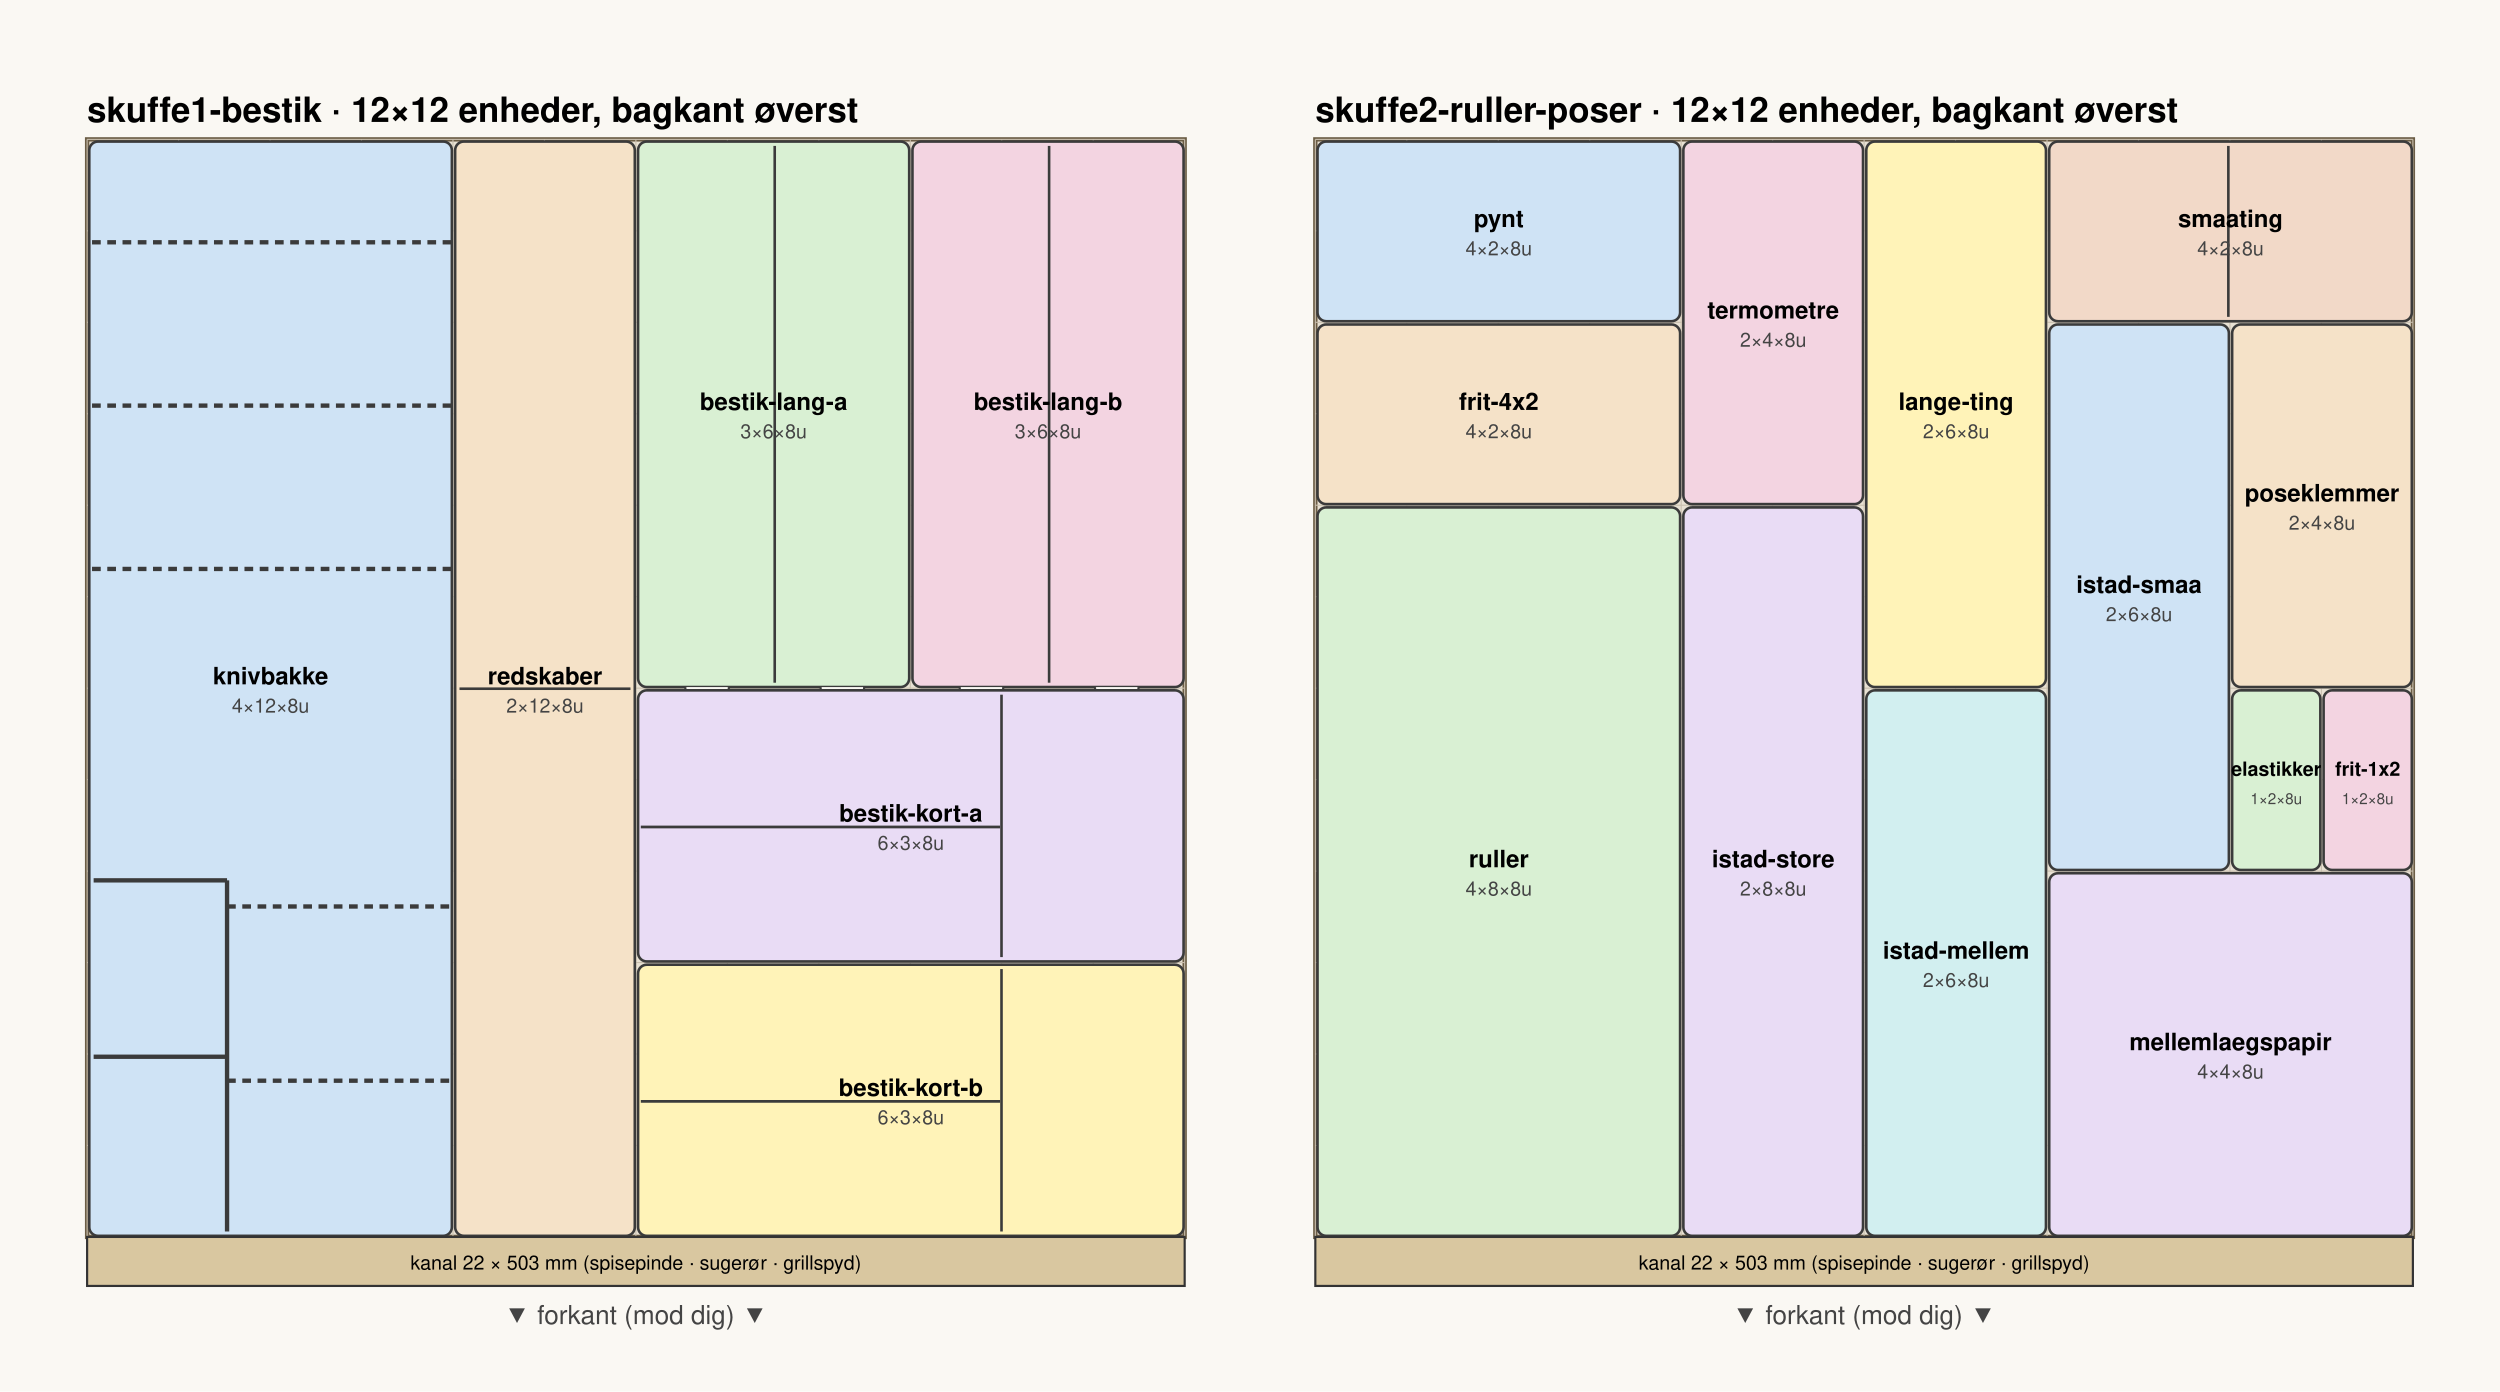
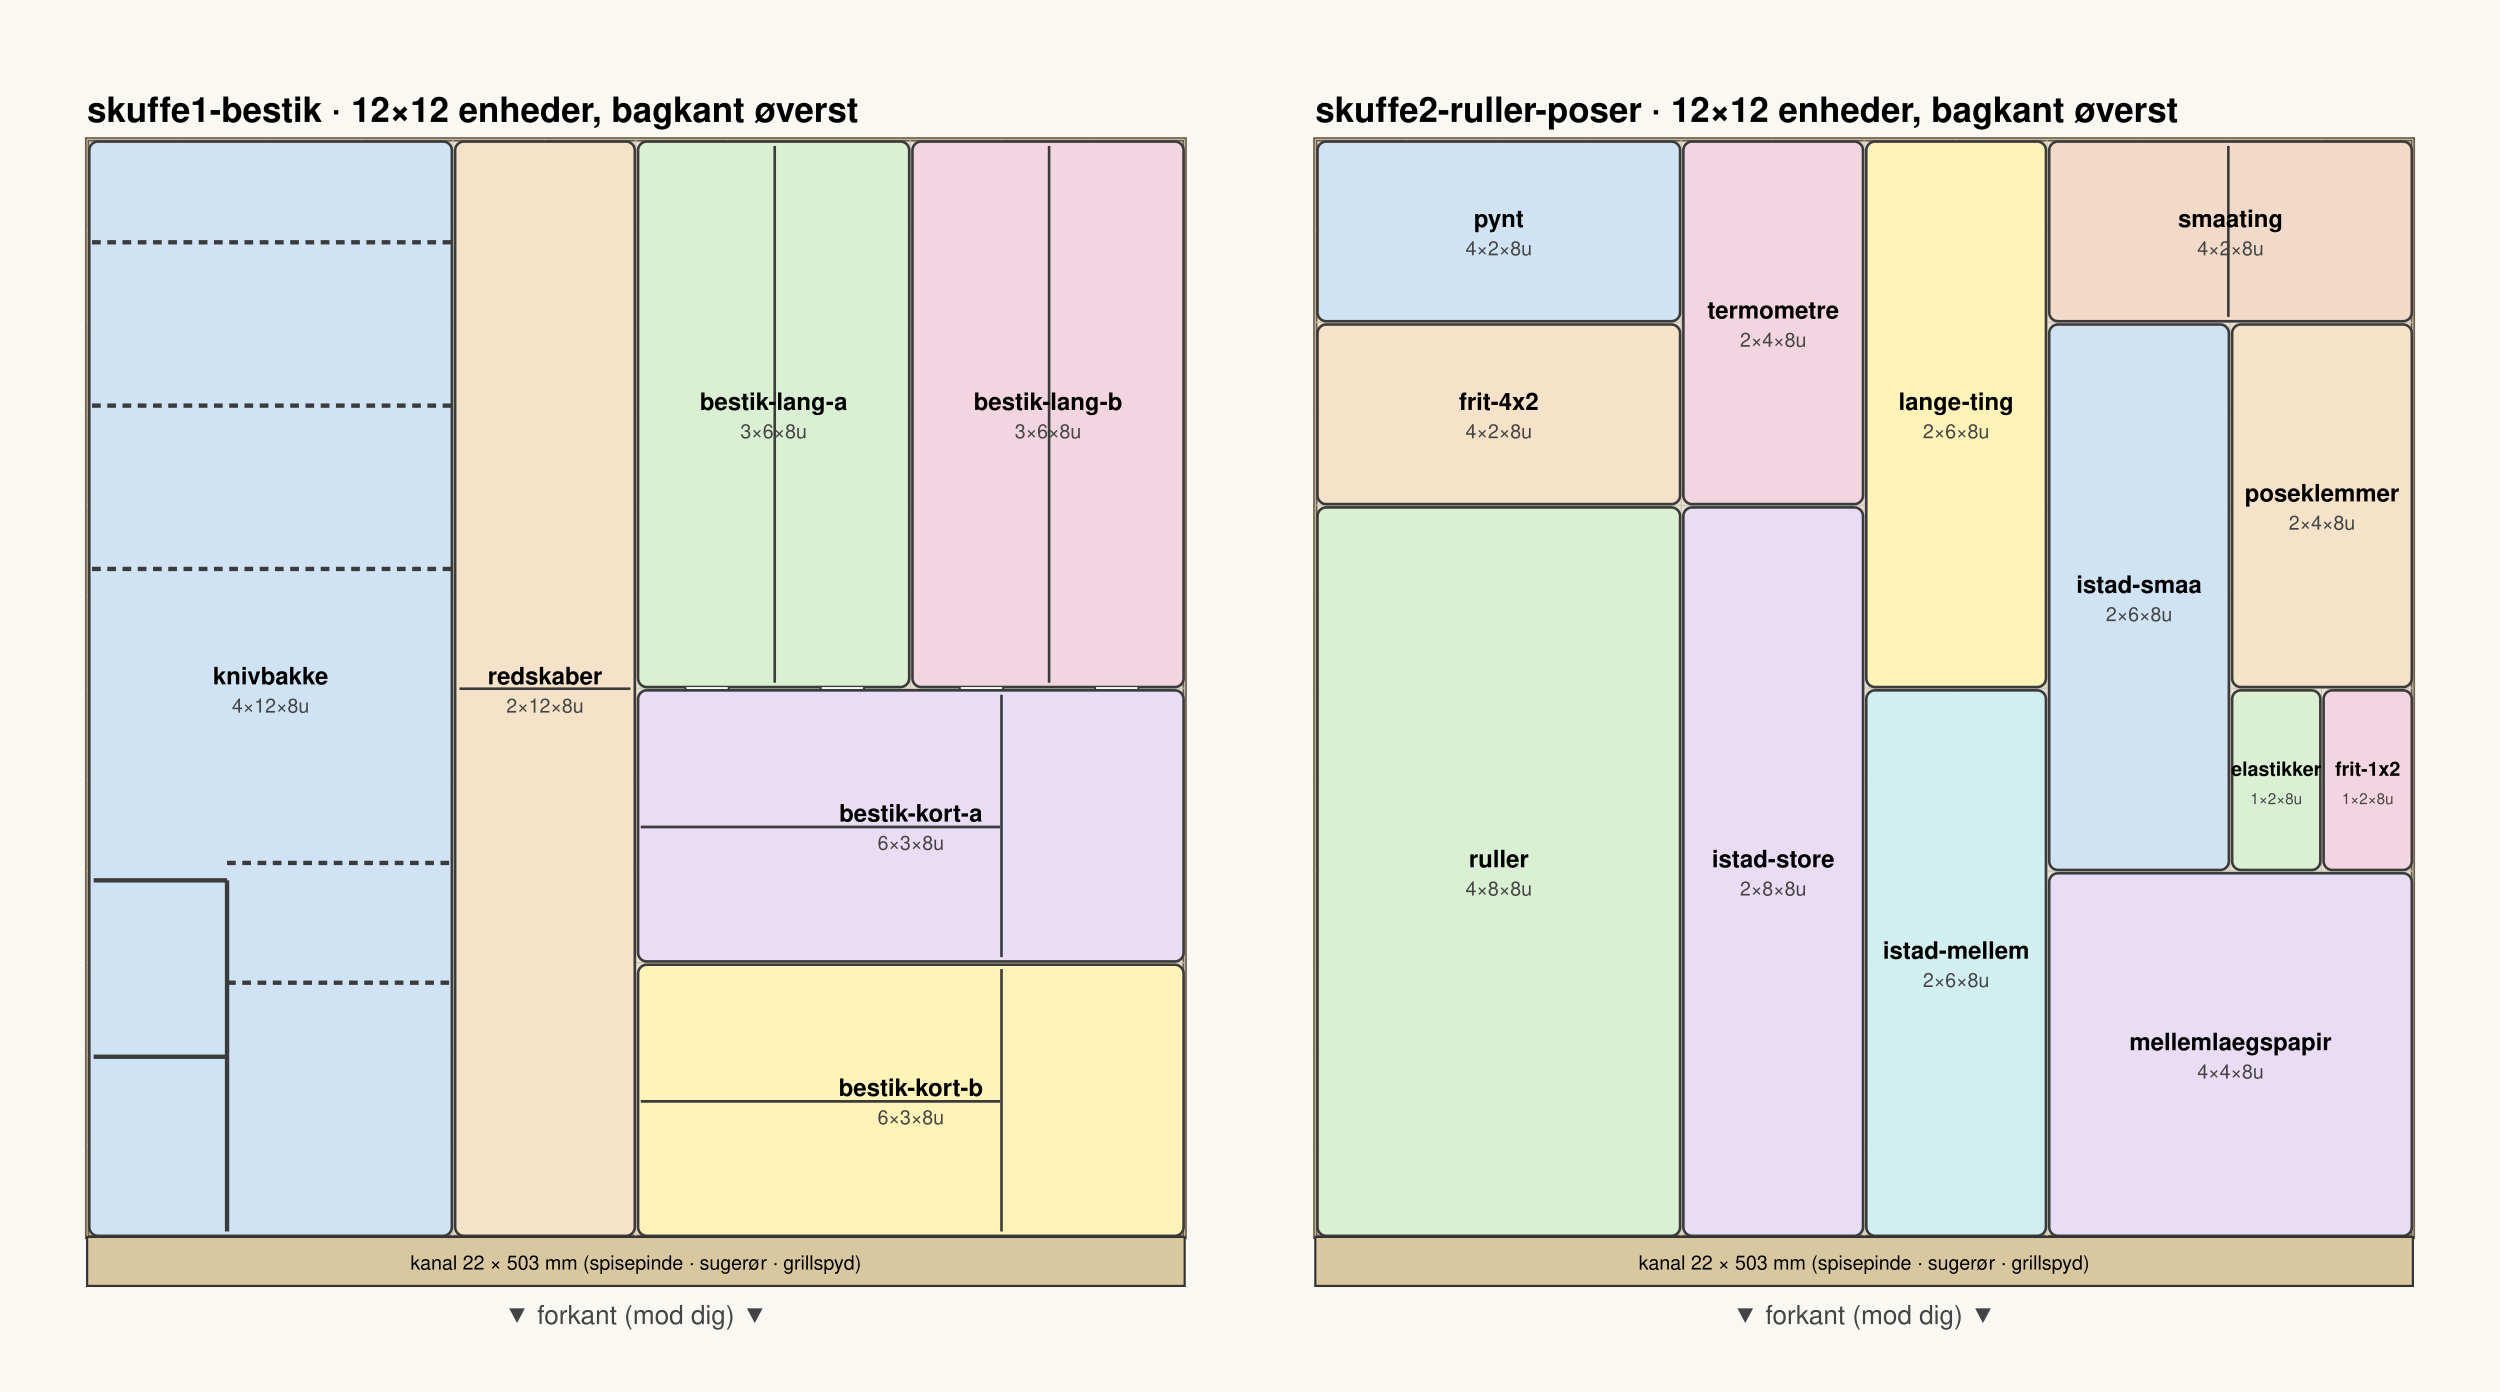
<svg xmlns="http://www.w3.org/2000/svg" width="1148.0" height="639.0" viewBox="0 0 1148.0 639.0" font-family="Helvetica, Arial, sans-serif">
  <rect width="100%" height="100%" fill="#faf8f3" />
  <text x="40.0" y="56" font-size="16" font-weight="bold">skuffe1-bestik  ·  12×12 enheder, bagkant øverst</text>
  <rect x="40.0" y="64" width="504.0" height="504.0" fill="#e8e1d3" stroke="#6b5d45" stroke-width="2" />
  <line x1="40.0" y1="64" x2="40.0" y2="568.0" stroke="#c9bfae" stroke-width="0.5" />
  <line x1="82.0" y1="64" x2="82.0" y2="568.0" stroke="#c9bfae" stroke-width="0.5" />
  <line x1="124.0" y1="64" x2="124.0" y2="568.0" stroke="#c9bfae" stroke-width="0.5" />
  <line x1="166.0" y1="64" x2="166.0" y2="568.0" stroke="#c9bfae" stroke-width="0.5" />
  <line x1="208.0" y1="64" x2="208.0" y2="568.0" stroke="#c9bfae" stroke-width="0.5" />
  <line x1="250.0" y1="64" x2="250.0" y2="568.0" stroke="#c9bfae" stroke-width="0.5" />
  <line x1="292.0" y1="64" x2="292.0" y2="568.0" stroke="#c9bfae" stroke-width="0.5" />
  <line x1="334.0" y1="64" x2="334.0" y2="568.0" stroke="#c9bfae" stroke-width="0.5" />
  <line x1="376.0" y1="64" x2="376.0" y2="568.0" stroke="#c9bfae" stroke-width="0.5" />
  <line x1="418.0" y1="64" x2="418.0" y2="568.0" stroke="#c9bfae" stroke-width="0.5" />
  <line x1="460.0" y1="64" x2="460.0" y2="568.0" stroke="#c9bfae" stroke-width="0.5" />
  <line x1="502.0" y1="64" x2="502.0" y2="568.0" stroke="#c9bfae" stroke-width="0.5" />
  <line x1="544.0" y1="64" x2="544.0" y2="568.0" stroke="#c9bfae" stroke-width="0.5" />
  <line x1="40.0" y1="64.0" x2="544.0" y2="64.0" stroke="#c9bfae" stroke-width="0.5" />
  <line x1="40.0" y1="106.0" x2="544.0" y2="106.0" stroke="#c9bfae" stroke-width="0.5" />
  <line x1="40.0" y1="148.0" x2="544.0" y2="148.0" stroke="#c9bfae" stroke-width="0.5" />
  <line x1="40.0" y1="190.0" x2="544.0" y2="190.0" stroke="#c9bfae" stroke-width="0.5" />
  <line x1="40.0" y1="232.0" x2="544.0" y2="232.0" stroke="#c9bfae" stroke-width="0.5" />
  <line x1="40.0" y1="274.0" x2="544.0" y2="274.0" stroke="#c9bfae" stroke-width="0.5" />
  <line x1="40.0" y1="316.0" x2="544.0" y2="316.0" stroke="#c9bfae" stroke-width="0.5" />
  <line x1="40.0" y1="358.0" x2="544.0" y2="358.0" stroke="#c9bfae" stroke-width="0.5" />
  <line x1="40.0" y1="400.0" x2="544.0" y2="400.0" stroke="#c9bfae" stroke-width="0.5" />
  <line x1="40.0" y1="442.0" x2="544.0" y2="442.0" stroke="#c9bfae" stroke-width="0.5" />
  <line x1="40.0" y1="484.0" x2="544.0" y2="484.0" stroke="#c9bfae" stroke-width="0.5" />
  <line x1="40.0" y1="526.0" x2="544.0" y2="526.0" stroke="#c9bfae" stroke-width="0.5" />
  <line x1="40.0" y1="568.0" x2="544.0" y2="568.0" stroke="#c9bfae" stroke-width="0.5" />
  <rect x="41.0" y="65.0" width="166.5" height="502.5" rx="4" fill="#cfe3f5" stroke="#3b3b3b" stroke-width="1.2" />
  <line x1="42.26" y1="111.26" x2="207.24" y2="111.26" stroke="#3b3b3b" stroke-width="2" stroke-dasharray="4 3" />
  <line x1="42.26" y1="186.26" x2="207.24" y2="186.26" stroke="#3b3b3b" stroke-width="2" stroke-dasharray="4 3" />
  <line x1="42.26" y1="261.26" x2="207.24" y2="261.26" stroke="#3b3b3b" stroke-width="2" stroke-dasharray="4 3" />
-   <line x1="104.26" y1="416.26" x2="207.24" y2="416.26" stroke="#3b3b3b" stroke-width="2" stroke-dasharray="4 3" />
-   <line x1="104.26" y1="496.26" x2="207.24" y2="496.26" stroke="#3b3b3b" stroke-width="2" stroke-dasharray="4 3" />
+   <line x1="104.26" y1="396.26" x2="207.24" y2="396.26" stroke="#3b3b3b" stroke-width="2" stroke-dasharray="4 3" />
+   <line x1="104.26" y1="451.26" x2="207.24" y2="451.26" stroke="#3b3b3b" stroke-width="2" stroke-dasharray="4 3" />
  <line x1="104.26" y1="404.26" x2="104.26" y2="565.5" stroke="#3b3b3b" stroke-width="2" />
  <line x1="43.0" y1="404.26" x2="104.26" y2="404.26" stroke="#3b3b3b" stroke-width="2" />
  <line x1="43.0" y1="485.26" x2="104.26" y2="485.26" stroke="#3b3b3b" stroke-width="2" />
  <text x="124.25" y="314.25" font-size="11" text-anchor="middle" font-weight="bold">knivbakke</text>
  <text x="124.25" y="327.25" font-size="9" text-anchor="middle" fill="#444">4×12×8u</text>
  <rect x="209.0" y="65.0" width="82.5" height="502.5" rx="4" fill="#f5e2c8" stroke="#3b3b3b" stroke-width="1.2" />
  <line x1="211.0" y1="316.26" x2="289.5" y2="316.26" stroke="#3b3b3b" stroke-width="1.2" />
  <text x="250.25" y="314.25" font-size="11" text-anchor="middle" font-weight="bold">redskaber</text>
  <text x="250.25" y="327.25" font-size="9" text-anchor="middle" fill="#444">2×12×8u</text>
  <rect x="293.0" y="65.0" width="124.5" height="250.5" rx="4" fill="#d9f0d3" stroke="#3b3b3b" stroke-width="1.2" />
  <line x1="355.75" y1="67.0" x2="355.75" y2="313.5" stroke="#3b3b3b" stroke-width="1.2" />
  <path d="M 314.69 315.5 a 10 10 0 0 0 20 0" fill="#faf8f3" stroke="#3b3b3b" stroke-width="1" />
  <path d="M 376.81 315.5 a 10 10 0 0 0 20 0" fill="#faf8f3" stroke="#3b3b3b" stroke-width="1" />
  <text x="355.25" y="188.25" font-size="11" text-anchor="middle" font-weight="bold">bestik-lang-a</text>
  <text x="355.25" y="201.25" font-size="9" text-anchor="middle" fill="#444">3×6×8u</text>
  <rect x="419.0" y="65.0" width="124.5" height="250.5" rx="4" fill="#f3d4e1" stroke="#3b3b3b" stroke-width="1.2" />
  <line x1="481.75" y1="67.0" x2="481.75" y2="313.5" stroke="#3b3b3b" stroke-width="1.2" />
  <path d="M 440.69 315.5 a 10 10 0 0 0 20 0" fill="#faf8f3" stroke="#3b3b3b" stroke-width="1" />
  <path d="M 502.81 315.5 a 10 10 0 0 0 20 0" fill="#faf8f3" stroke="#3b3b3b" stroke-width="1" />
  <text x="481.25" y="188.25" font-size="11" text-anchor="middle" font-weight="bold">bestik-lang-b</text>
  <text x="481.25" y="201.25" font-size="9" text-anchor="middle" fill="#444">3×6×8u</text>
  <rect x="293.0" y="317.0" width="250.5" height="124.5" rx="4" fill="#e9dcf5" stroke="#3b3b3b" stroke-width="1.2" />
  <line x1="459.89" y1="319.0" x2="459.89" y2="439.5" stroke="#3b3b3b" stroke-width="1.2" />
  <rect x="294.26" y="379.12" width="165.0" height="1.26" fill="#3b3b3b" />
  <text x="418.25" y="377.25" font-size="11" text-anchor="middle" font-weight="bold">bestik-kort-a</text>
  <text x="418.25" y="390.25" font-size="9" text-anchor="middle" fill="#444">6×3×8u</text>
  <rect x="293.0" y="443.0" width="250.5" height="124.5" rx="4" fill="#fff3b8" stroke="#3b3b3b" stroke-width="1.2" />
  <line x1="459.89" y1="445.0" x2="459.89" y2="565.5" stroke="#3b3b3b" stroke-width="1.2" />
  <rect x="294.26" y="505.12" width="165.0" height="1.26" fill="#3b3b3b" />
  <text x="418.25" y="503.25" font-size="11" text-anchor="middle" font-weight="bold">bestik-kort-b</text>
  <text x="418.25" y="516.25" font-size="9" text-anchor="middle" fill="#444">6×3×8u</text>
  <rect x="40.0" y="568.0" width="504.0" height="22.5" fill="#d9c7a0" stroke="#333" stroke-width="1" />
  <text x="292.0" y="583.0" font-size="9" text-anchor="middle">kanal 22 × 503 mm (spisepinde · sugerør · grillspyd)</text>
  <text x="292.0" y="608.0" font-size="12" text-anchor="middle" fill="#444">▼ forkant (mod dig) ▼</text>
  <text x="604.0" y="56" font-size="16" font-weight="bold">skuffe2-ruller-poser  ·  12×12 enheder, bagkant øverst</text>
  <rect x="604.0" y="64" width="504.0" height="504.0" fill="#e8e1d3" stroke="#6b5d45" stroke-width="2" />
  <line x1="604.0" y1="64" x2="604.0" y2="568.0" stroke="#c9bfae" stroke-width="0.5" />
  <line x1="646.0" y1="64" x2="646.0" y2="568.0" stroke="#c9bfae" stroke-width="0.5" />
  <line x1="688.0" y1="64" x2="688.0" y2="568.0" stroke="#c9bfae" stroke-width="0.5" />
  <line x1="730.0" y1="64" x2="730.0" y2="568.0" stroke="#c9bfae" stroke-width="0.5" />
  <line x1="772.0" y1="64" x2="772.0" y2="568.0" stroke="#c9bfae" stroke-width="0.5" />
  <line x1="814.0" y1="64" x2="814.0" y2="568.0" stroke="#c9bfae" stroke-width="0.5" />
  <line x1="856.0" y1="64" x2="856.0" y2="568.0" stroke="#c9bfae" stroke-width="0.5" />
  <line x1="898.0" y1="64" x2="898.0" y2="568.0" stroke="#c9bfae" stroke-width="0.5" />
  <line x1="940.0" y1="64" x2="940.0" y2="568.0" stroke="#c9bfae" stroke-width="0.5" />
  <line x1="982.0" y1="64" x2="982.0" y2="568.0" stroke="#c9bfae" stroke-width="0.5" />
  <line x1="1024.0" y1="64" x2="1024.0" y2="568.0" stroke="#c9bfae" stroke-width="0.5" />
  <line x1="1066.0" y1="64" x2="1066.0" y2="568.0" stroke="#c9bfae" stroke-width="0.5" />
  <line x1="1108.0" y1="64" x2="1108.0" y2="568.0" stroke="#c9bfae" stroke-width="0.5" />
  <line x1="604.0" y1="64.0" x2="1108.0" y2="64.0" stroke="#c9bfae" stroke-width="0.5" />
  <line x1="604.0" y1="106.0" x2="1108.0" y2="106.0" stroke="#c9bfae" stroke-width="0.5" />
  <line x1="604.0" y1="148.0" x2="1108.0" y2="148.0" stroke="#c9bfae" stroke-width="0.5" />
  <line x1="604.0" y1="190.0" x2="1108.0" y2="190.0" stroke="#c9bfae" stroke-width="0.5" />
  <line x1="604.0" y1="232.0" x2="1108.0" y2="232.0" stroke="#c9bfae" stroke-width="0.5" />
  <line x1="604.0" y1="274.0" x2="1108.0" y2="274.0" stroke="#c9bfae" stroke-width="0.5" />
  <line x1="604.0" y1="316.0" x2="1108.0" y2="316.0" stroke="#c9bfae" stroke-width="0.5" />
  <line x1="604.0" y1="358.0" x2="1108.0" y2="358.0" stroke="#c9bfae" stroke-width="0.5" />
  <line x1="604.0" y1="400.0" x2="1108.0" y2="400.0" stroke="#c9bfae" stroke-width="0.5" />
  <line x1="604.0" y1="442.0" x2="1108.0" y2="442.0" stroke="#c9bfae" stroke-width="0.5" />
  <line x1="604.0" y1="484.0" x2="1108.0" y2="484.0" stroke="#c9bfae" stroke-width="0.5" />
  <line x1="604.0" y1="526.0" x2="1108.0" y2="526.0" stroke="#c9bfae" stroke-width="0.5" />
  <line x1="604.0" y1="568.0" x2="1108.0" y2="568.0" stroke="#c9bfae" stroke-width="0.5" />
  <rect x="605.0" y="65.0" width="166.5" height="82.5" rx="4" fill="#cfe3f5" stroke="#3b3b3b" stroke-width="1.2" />
  <text x="688.25" y="104.25" font-size="11" text-anchor="middle" font-weight="bold">pynt</text>
  <text x="688.25" y="117.25" font-size="9" text-anchor="middle" fill="#444">4×2×8u</text>
  <rect x="605.0" y="149.0" width="166.5" height="82.5" rx="4" fill="#f5e2c8" stroke="#3b3b3b" stroke-width="1.2" />
  <text x="688.25" y="188.25" font-size="11" text-anchor="middle" font-weight="bold">frit-4x2</text>
  <text x="688.25" y="201.25" font-size="9" text-anchor="middle" fill="#444">4×2×8u</text>
  <rect x="605.0" y="233.0" width="166.5" height="334.5" rx="4" fill="#d9f0d3" stroke="#3b3b3b" stroke-width="1.2" />
  <text x="688.25" y="398.25" font-size="11" text-anchor="middle" font-weight="bold">ruller</text>
  <text x="688.25" y="411.25" font-size="9" text-anchor="middle" fill="#444">4×8×8u</text>
  <rect x="773.0" y="65.0" width="82.5" height="166.5" rx="4" fill="#f3d4e1" stroke="#3b3b3b" stroke-width="1.2" />
  <text x="814.25" y="146.25" font-size="11" text-anchor="middle" font-weight="bold">termometre</text>
  <text x="814.25" y="159.25" font-size="9" text-anchor="middle" fill="#444">2×4×8u</text>
  <rect x="773.0" y="233.0" width="82.5" height="334.5" rx="4" fill="#e9dcf5" stroke="#3b3b3b" stroke-width="1.2" />
  <text x="814.25" y="398.25" font-size="11" text-anchor="middle" font-weight="bold">istad-store</text>
  <text x="814.25" y="411.25" font-size="9" text-anchor="middle" fill="#444">2×8×8u</text>
  <rect x="857.0" y="65.0" width="82.5" height="250.5" rx="4" fill="#fff3b8" stroke="#3b3b3b" stroke-width="1.2" />
  <text x="898.25" y="188.25" font-size="11" text-anchor="middle" font-weight="bold">lange-ting</text>
  <text x="898.25" y="201.25" font-size="9" text-anchor="middle" fill="#444">2×6×8u</text>
  <rect x="857.0" y="317.0" width="82.5" height="250.5" rx="4" fill="#d2eff0" stroke="#3b3b3b" stroke-width="1.2" />
  <text x="898.25" y="440.25" font-size="11" text-anchor="middle" font-weight="bold">istad-mellem</text>
  <text x="898.25" y="453.25" font-size="9" text-anchor="middle" fill="#444">2×6×8u</text>
  <rect x="941.0" y="65.0" width="166.5" height="82.5" rx="4" fill="#f2d9c8" stroke="#3b3b3b" stroke-width="1.2" />
  <line x1="1023.26" y1="67.0" x2="1023.26" y2="145.5" stroke="#3b3b3b" stroke-width="1.2" />
  <text x="1024.25" y="104.25" font-size="11" text-anchor="middle" font-weight="bold">smaating</text>
  <text x="1024.25" y="117.25" font-size="9" text-anchor="middle" fill="#444">4×2×8u</text>
  <rect x="941.0" y="149.0" width="82.5" height="250.5" rx="4" fill="#cfe3f5" stroke="#3b3b3b" stroke-width="1.2" />
  <text x="982.25" y="272.25" font-size="11" text-anchor="middle" font-weight="bold">istad-smaa</text>
  <text x="982.25" y="285.25" font-size="9" text-anchor="middle" fill="#444">2×6×8u</text>
  <rect x="1025.0" y="149.0" width="82.5" height="166.5" rx="4" fill="#f5e2c8" stroke="#3b3b3b" stroke-width="1.2" />
  <text x="1066.25" y="230.25" font-size="11" text-anchor="middle" font-weight="bold">poseklemmer</text>
  <text x="1066.25" y="243.25" font-size="9" text-anchor="middle" fill="#444">2×4×8u</text>
  <rect x="1025.0" y="317.0" width="40.5" height="82.5" rx="4" fill="#d9f0d3" stroke="#3b3b3b" stroke-width="1.2" />
  <text x="1045.25" y="356.25" font-size="9" text-anchor="middle" font-weight="bold">elastikker</text>
  <text x="1045.25" y="369.25" font-size="7" text-anchor="middle" fill="#444">1×2×8u</text>
  <rect x="1067.0" y="317.0" width="40.5" height="82.5" rx="4" fill="#f3d4e1" stroke="#3b3b3b" stroke-width="1.2" />
  <text x="1087.25" y="356.25" font-size="9" text-anchor="middle" font-weight="bold">frit-1x2</text>
  <text x="1087.25" y="369.25" font-size="7" text-anchor="middle" fill="#444">1×2×8u</text>
  <rect x="941.0" y="401.0" width="166.5" height="166.5" rx="4" fill="#e9dcf5" stroke="#3b3b3b" stroke-width="1.2" />
  <text x="1024.25" y="482.25" font-size="11" text-anchor="middle" font-weight="bold">mellemlaegspapir</text>
  <text x="1024.25" y="495.25" font-size="9" text-anchor="middle" fill="#444">4×4×8u</text>
  <rect x="604.0" y="568.0" width="504.0" height="22.5" fill="#d9c7a0" stroke="#333" stroke-width="1" />
  <text x="856.0" y="583.0" font-size="9" text-anchor="middle">kanal 22 × 503 mm (spisepinde · sugerør · grillspyd)</text>
  <text x="856.0" y="608.0" font-size="12" text-anchor="middle" fill="#444">▼ forkant (mod dig) ▼</text>
</svg>
